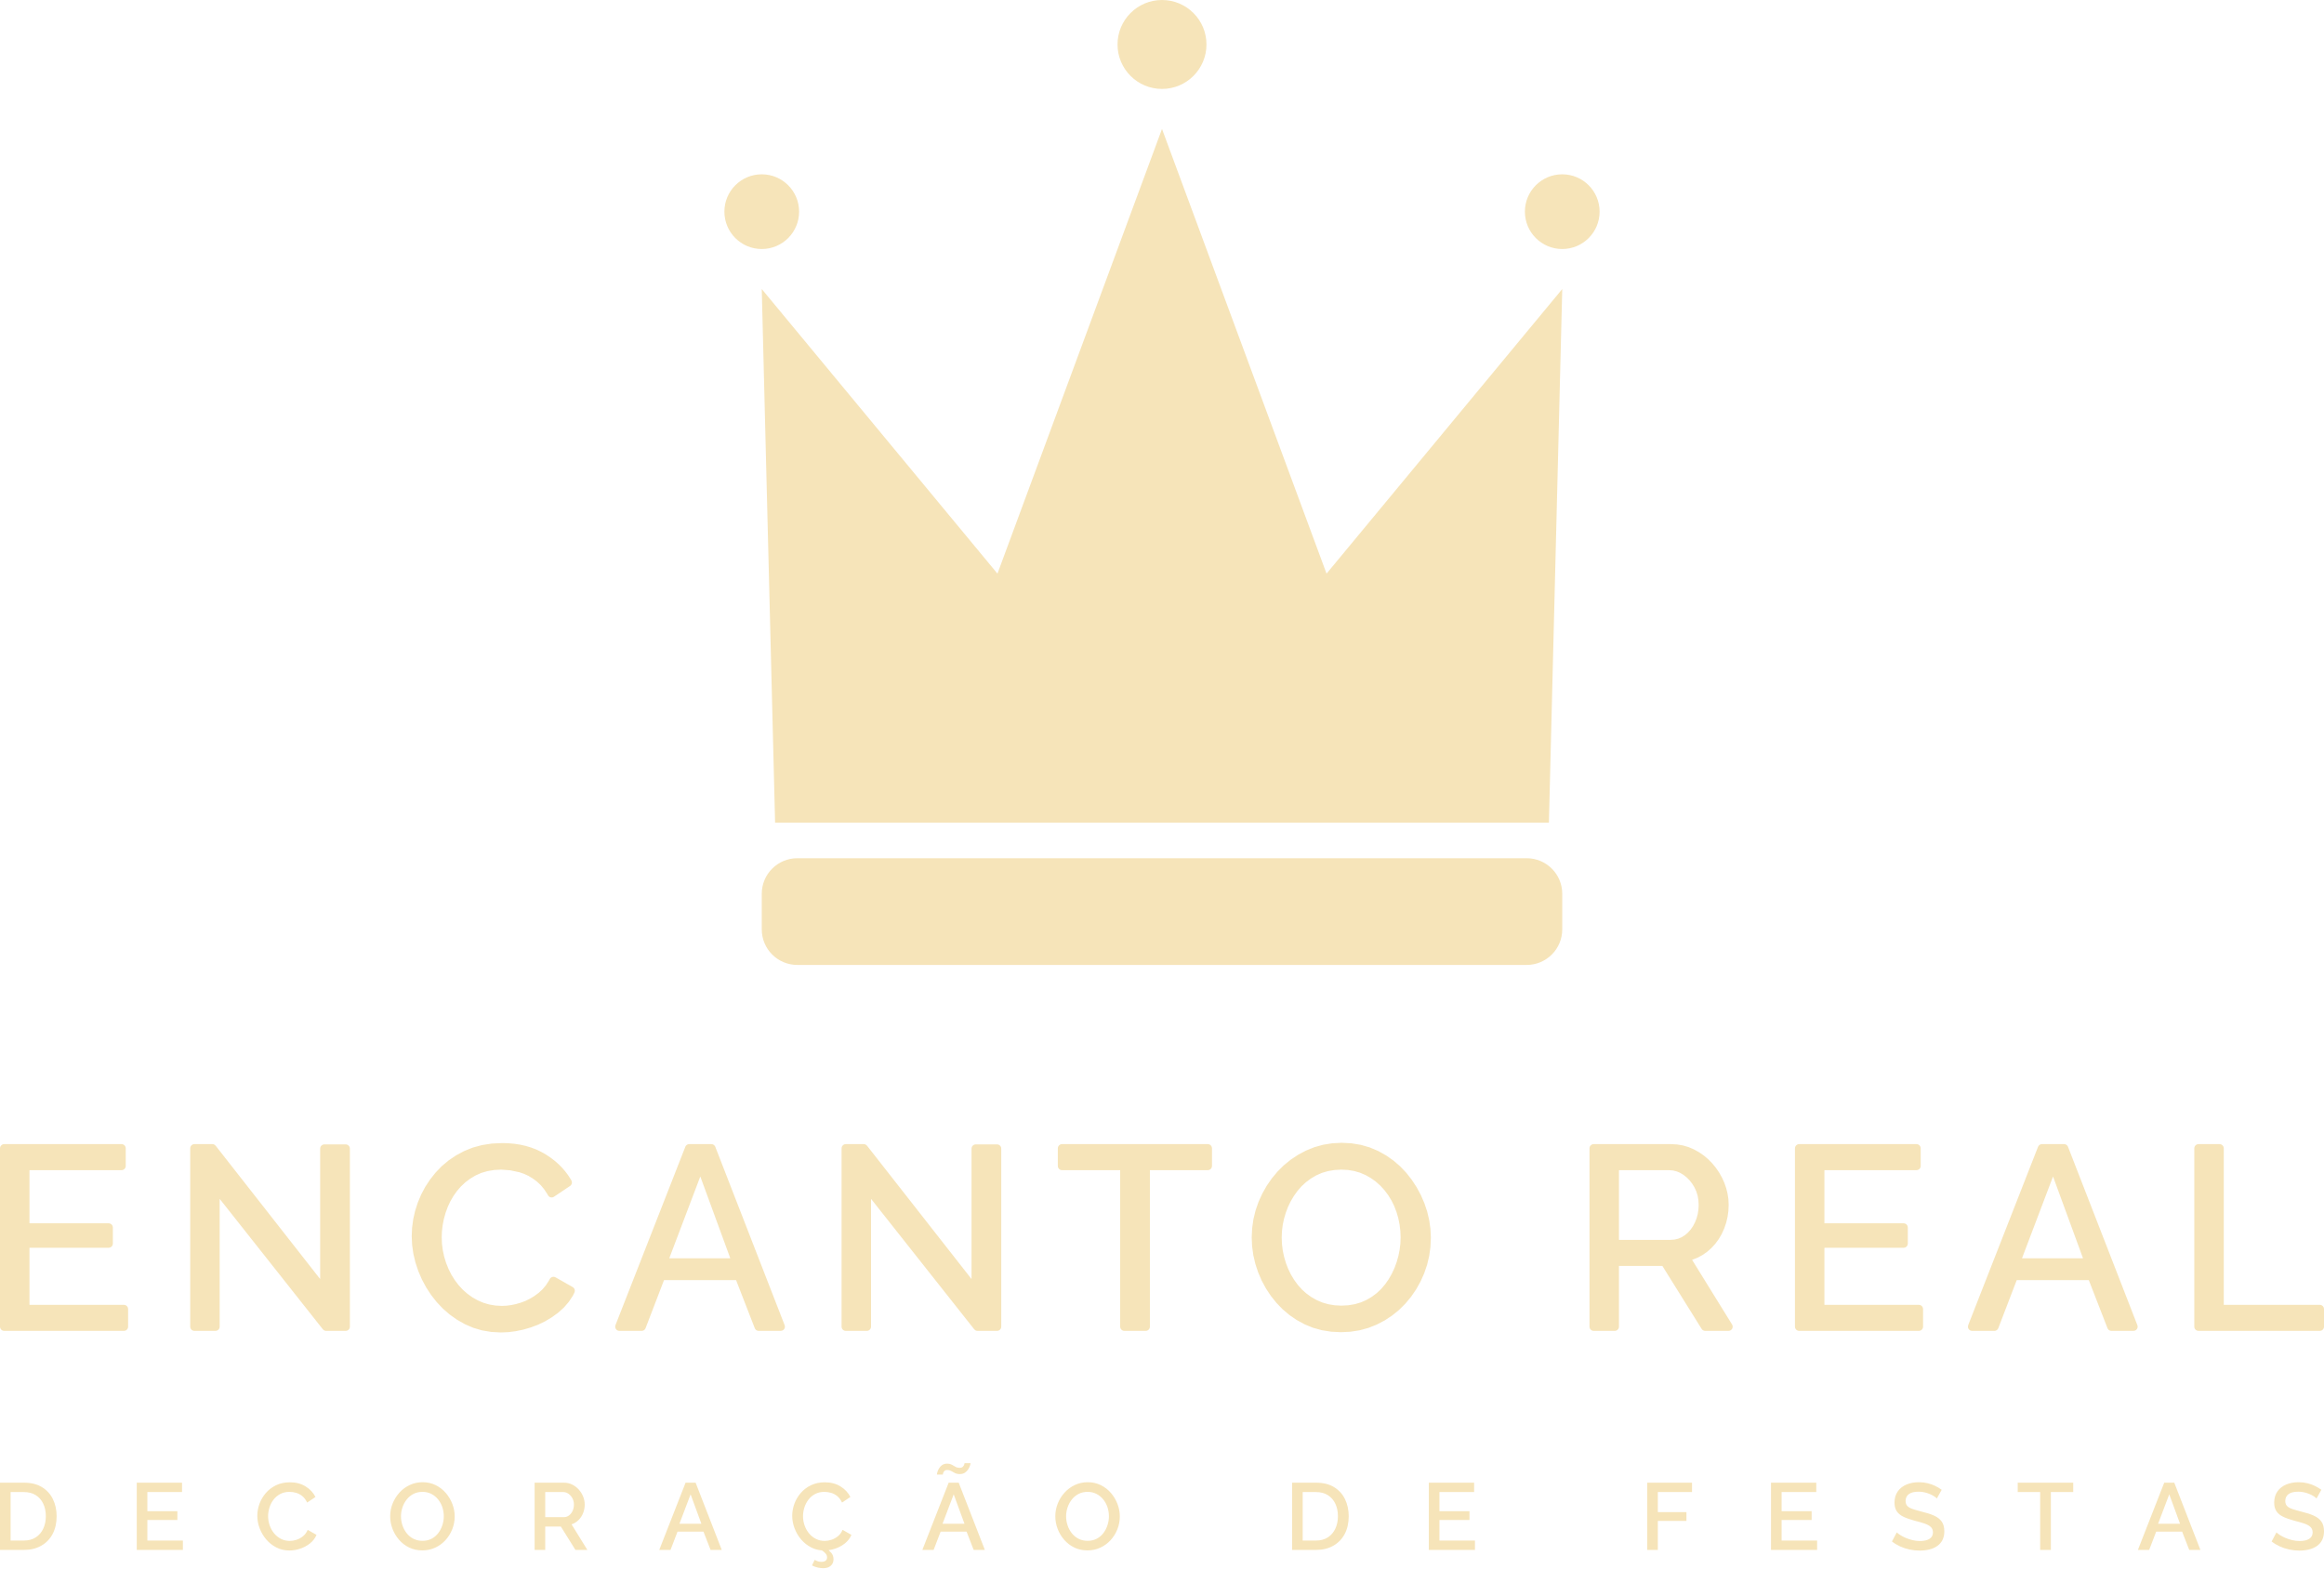
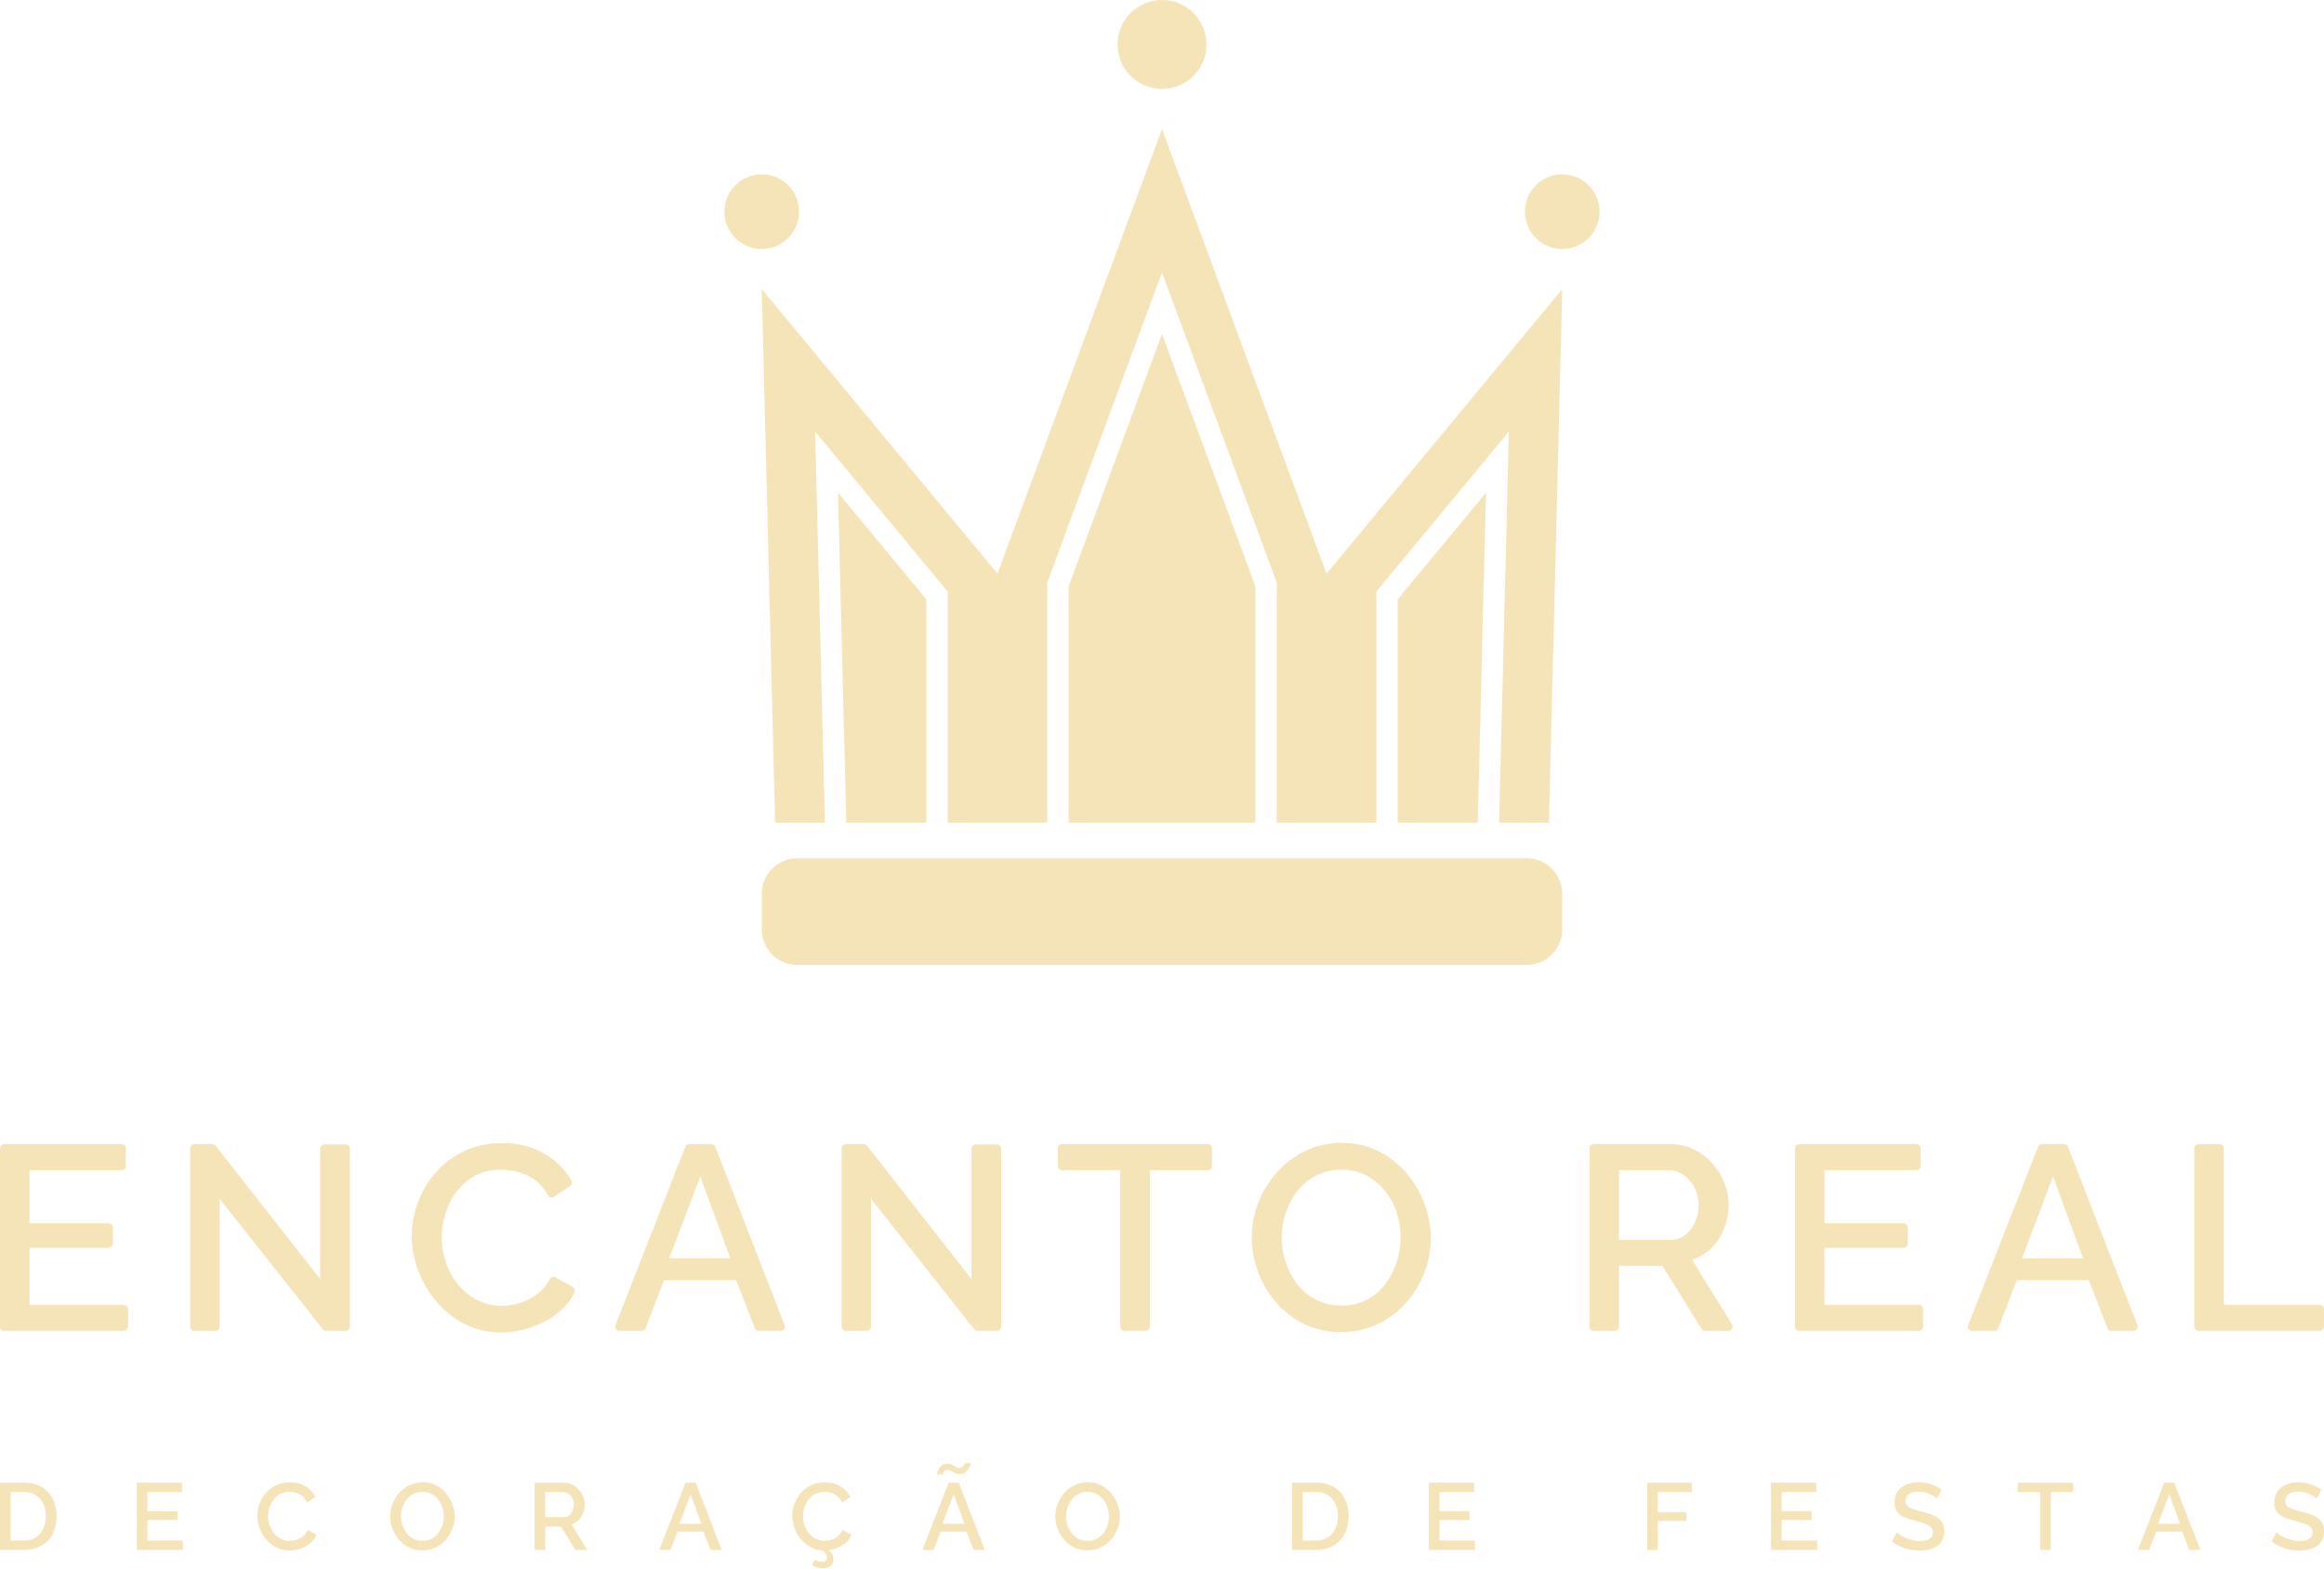
<svg xmlns="http://www.w3.org/2000/svg" viewBox="-130.644 -8.5 261.288 176.331" width="1045.152" height="705.324">
-   <path d="M-45,24l26.5,32l18.5,-50l18.5,50l26.5,-32l-1.5,60l-87,0z" fill="#F6E4B9" />
+   <path d="M-45,24l26.5,32l18.5,-50l18.5,50l26.5,-32l-1.5,60l-5.601,0l1.099,-43.972l-14.898,17.99l0,25.982l-11.2,0v-26.998l-12.9,-34.864l-12.9,34.864l0,26.998h-11.2v-25.982l-14.898,-17.99l1.099,43.972l-5.601,0zM-26.5,58.884l0,25.116l-8.997,0l-0.928,-37.101zM10.5,57.433l0,26.567h-21v-26.567l10.5,-28.379zM26.5,58.884l9.925,-11.985l-0.928,37.101h-8.997z" fill="#F6E4B9" />
  <path d="M-41,100c-2.209,0 -4,-1.791 -4,-4v-4c0,-2.209 1.791,-4 4,-4h82c2.209,0 4,1.791 4,4v4c0,2.209 -1.791,4 -4,4z" fill="#F6E4B9" />
  <path d="M-5,-3.5c0,-2.761 2.239,-5 5,-5c2.761,0 5,2.239 5,5c0,2.761 -2.239,5 -5,5c-2.761,0 -5,-2.239 -5,-5z" fill="#F6E4B9" />
  <path d="M-49.2,15.3c0,-2.32 1.88,-4.2 4.2,-4.2c2.32,0 4.2,1.88 4.2,4.2c0,2.32 -1.88,4.2 -4.2,4.2c-2.32,0 -4.2,-1.88 -4.2,-4.2z" fill="#F6E4B9" />
  <path d="M40.8,15.3c0,-2.32 1.88,-4.2 4.2,-4.2c2.32,0 4.2,1.88 4.2,4.2c0,2.32 -1.88,4.2 -4.2,4.2c-2.32,0 -4.2,-1.88 -4.2,-4.2z" fill="#F6E4B9" />
  <path d="M-75.853,123.184l-0.695,0.206l-0.004,0.002l-0.637,0.286l-0.02,0.011l-0.574,0.346l-0.016,0.01l-0.532,0.402l-0.017,0.015l-0.477,0.449l-0.026,0.027l-0.432,0.503l-0.385,0.549l-0.019,0.031l-0.328,0.569l-0.015,0.029l-0.277,0.599l-0.011,0.027l-0.236,0.651l-0.188,0.68l-0.003,0.014l-0.128,0.654l-0.006,0.036l-0.075,0.641l-0.003,0.036l-0.026,0.66l0.03,0.735l0.002,0.017l0.091,0.71l0.004,0.025l0.152,0.701l0.004,0.017l0.216,0.696l0.004,0.013l0.274,0.677l0.002,0.005l0.318,0.627l0.008,0.015l0.374,0.596l0.003,0.004l0.418,0.55l0.008,0.01l0.467,0.506l0.011,0.01l0.507,0.447l0.002,0.002l0.54,0.385l0.027,0.018l0.58,0.327l0.022,0.011l0.614,0.263l0.02,0.007l0.631,0.184l0.043,0.01l0.673,0.112l0.006,0.001l0.722,0.039l0.499,-0.022l0.025,-0.002l0.487,-0.063l0.036,-0.006l0.5,-0.105l0.021,-0.005l0.527,-0.151l0.009,-0.002l0.533,-0.201l0.002,-0.001l0.505,-0.247l0.021,-0.012l0.485,-0.295l0.002,-0.002l0.471,-0.348l0.008,-0.007l0.424,-0.391l0.029,-0.031l0.357,-0.429l0.031,-0.041l0.323,-0.502l0.017,-0.03l0.057,-0.116l0.068,-0.102l0.092,-0.082l0.11,-0.054l0.12,-0.025l0.123,0.007l0.145,0.054l1.927,1.097l0.098,0.074l0.076,0.097l0.048,0.113l0.017,0.121l-0.014,0.122l-0.034,0.093l-0.163,0.331l-0.031,0.053l-0.425,0.641l-0.037,0.048l-0.512,0.59l-0.041,0.042l-0.601,0.54l-0.038,0.031l-0.674,0.489l-0.035,0.023l-0.715,0.428l-0.038,0.02l-0.741,0.357l-0.038,0.017l-0.796,0.301l-0.035,0.012l-0.828,0.24l-0.036,0.008l-0.794,0.165l-0.036,0.006l-0.791,0.101l-0.04,0.004l-0.793,0.033h-0.045l-1.038,-0.056l-0.054,-0.006l-0.985,-0.166l-0.055,-0.013l-0.935,-0.275l-0.054,-0.02l-0.89,-0.385l-0.046,-0.023l-0.842,-0.48l-0.04,-0.025l-0.782,-0.554l-0.036,-0.029l-0.722,-0.627l-0.034,-0.032l-0.667,-0.706l-0.028,-0.032l-0.607,-0.772l-0.024,-0.034l-0.529,-0.81l-0.021,-0.035l-0.462,-0.861l-0.018,-0.037l-0.393,-0.913l-0.014,-0.038l-0.306,-0.921l-0.012,-0.04l-0.223,-0.943l-0.008,-0.043l-0.133,-0.939l-0.004,-0.044l-0.044,-0.944v-0.043l0.041,-0.916l0.004,-0.042l0.122,-0.907l0.007,-0.042l0.201,-0.886l0.011,-0.039l0.289,-0.903l0.015,-0.039l0.359,-0.854l0.018,-0.039l0.441,-0.832l0.022,-0.038l0.514,-0.783l0.025,-0.034l0.597,-0.754l0.03,-0.034l0.656,-0.683l0.036,-0.034l0.73,-0.615l0.04,-0.03l0.798,-0.539l0.041,-0.025l0.866,-0.466l0.047,-0.022l0.927,-0.375l0.054,-0.018l0.986,-0.266l0.051,-0.011l1.054,-0.162l0.049,-0.005l1.129,-0.054h0.036l0.667,0.019l0.029,0.002l0.626,0.056l0.031,0.003l0.632,0.098l0.031,0.006l0.601,0.135l0.032,0.009l0.557,0.167l0.033,0.011l0.542,0.207l0.034,0.014l0.525,0.249l0.03,0.016l0.51,0.289l0.029,0.018l0.458,0.305l0.025,0.017l0.456,0.347l0.024,0.02l0.407,0.354l0.023,0.022l0.373,0.372l0.024,0.025l0.36,0.416l0.02,0.026l0.301,0.401l0.02,0.029l0.287,0.448l0.016,0.026l0.052,0.094l0.045,0.114l0.014,0.122l-0.018,0.122l-0.048,0.113l-0.076,0.096l-0.067,0.055l-1.806,1.211l-0.11,0.055l-0.121,0.024l-0.122,-0.007l-0.117,-0.039l-0.103,-0.067l-0.111,-0.141l-0.061,-0.118l-0.021,-0.036l-0.337,-0.508l-0.018,-0.024l-0.373,-0.446l-0.011,-0.012l-0.424,-0.395l-0.01,-0.008l-0.434,-0.323l-0.039,-0.026l-0.453,-0.27l-0.014,-0.008l-0.478,-0.222l-0.019,-0.008l-0.496,-0.169l-0.024,-0.007l-1.01,-0.215l-0.037,-0.005l-0.987,-0.072l-0.018,-0.001l-0.791,0.042l-0.75,0.125zM21.277,120.055l0.051,0.006l0.992,0.162l0.055,0.012l0.949,0.273l0.053,0.019l0.897,0.379l0.046,0.023l0.845,0.471l0.041,0.025l0.784,0.547l0.038,0.029l0.728,0.627l0.034,0.033l0.66,0.696l0.029,0.034l0.588,0.749l0.024,0.033l0.528,0.806l0.021,0.035l0.457,0.85l0.017,0.036l0.379,0.878l0.015,0.039l0.304,0.914l0.012,0.041l0.218,0.927l0.008,0.042l0.13,0.928l0.004,0.044l0.043,0.934v0.043l-0.045,1.002l-0.004,0.044l-0.136,0.976l-0.009,0.045l-0.223,0.935l-0.012,0.043l-0.318,0.931l-0.016,0.04l-0.396,0.886l-0.019,0.038l-0.468,0.836l-0.023,0.037l-0.541,0.789l-0.026,0.035l-0.617,0.741l-0.03,0.033l-0.686,0.682l-0.036,0.031l-0.727,0.59l-0.038,0.028l-0.791,0.521l-0.04,0.024l-0.851,0.447l-0.045,0.021l-0.905,0.36l-0.05,0.016l-0.918,0.251l-0.052,0.012l-0.979,0.153l-0.049,0.005l-1.012,0.052h-0.047l-1.068,-0.053l-0.051,-0.006l-0.994,-0.157l-0.052,-0.011l-0.946,-0.262l-0.054,-0.018l-0.902,-0.371l-0.047,-0.023l-0.842,-0.46l-0.04,-0.024l-0.773,-0.529l-0.039,-0.03l-0.731,-0.618l-0.035,-0.032l-0.666,-0.69l-0.029,-0.034l-0.596,-0.747l-0.024,-0.034l-0.533,-0.804l-0.022,-0.036l-0.451,-0.835l-0.019,-0.038l-0.389,-0.905l-0.014,-0.038l-0.3,-0.907l-0.012,-0.042l-0.217,-0.935l-0.008,-0.043l-0.13,-0.945l-0.004,-0.043l-0.043,-0.956v-0.043l0.046,-0.991l0.004,-0.044l0.138,-0.975l0.009,-0.046l0.231,-0.947l0.013,-0.043l0.318,-0.915l0.016,-0.041l0.406,-0.895l0.019,-0.037l0.477,-0.841l0.022,-0.036l0.538,-0.78l0.026,-0.034l0.624,-0.75l0.03,-0.032l0.672,-0.669l0.035,-0.032l0.74,-0.604l0.037,-0.027l0.791,-0.525l0.04,-0.024l0.85,-0.452l0.044,-0.021l0.902,-0.365l0.051,-0.017l0.931,-0.259l0.053,-0.011l0.96,-0.153l0.049,-0.006l1.017,-0.053h0.05zM-116.857,120.163l0.113,0.046l0.098,0.075l0.075,0.097l0.048,0.113l0.017,0.126v1.982l-0.016,0.122l-0.046,0.113l-0.075,0.098l-0.097,0.075l-0.113,0.048l-0.126,0.017h-10.32l-0.028,0.004l-0.004,0.029v5.907l0.004,0.031l0.029,0.004h8.87l0.122,0.016l0.113,0.046l0.098,0.075l0.075,0.097l0.048,0.113l0.017,0.126v1.805l-0.016,0.122l-0.046,0.113l-0.075,0.098l-0.097,0.075l-0.113,0.048l-0.126,0.017h-8.871l-0.028,0.004l-0.004,0.029v6.353l0.004,0.028l0.029,0.004h10.585l0.122,0.016l0.113,0.046l0.098,0.075l0.075,0.097l0.048,0.113l0.017,0.126v1.982l-0.016,0.122l-0.046,0.113l-0.075,0.098l-0.097,0.075l-0.113,0.048l-0.126,0.017h-13.458l-0.122,-0.016l-0.113,-0.046l-0.098,-0.075l-0.075,-0.097l-0.048,-0.113l-0.017,-0.126v-20.054l0.016,-0.122l0.046,-0.113l0.075,-0.098l0.097,-0.075l0.113,-0.048l0.126,-0.017h13.192zM-94.632,120.528l0.046,-0.113l0.075,-0.098l0.097,-0.075l0.113,-0.048l0.126,-0.017h2.396l0.122,0.016l0.113,0.046l0.098,0.075l0.075,0.097l0.048,0.113l0.017,0.126v20.024l-0.016,0.122l-0.046,0.113l-0.075,0.098l-0.097,0.075l-0.113,0.048l-0.126,0.017h-2.196l-0.122,-0.016l-0.113,-0.046l-0.136,-0.117l-11.583,-14.646l-0.016,-0.015l-0.002,0.008v14.359l-0.016,0.122l-0.046,0.113l-0.075,0.098l-0.097,0.075l-0.113,0.048l-0.126,0.017h-2.366l-0.122,-0.016l-0.113,-0.046l-0.098,-0.075l-0.075,-0.097l-0.048,-0.113l-0.017,-0.126v-20.054l0.016,-0.122l0.046,-0.113l0.075,-0.098l0.097,-0.075l0.113,-0.048l0.126,-0.017h2.018l0.122,0.016l0.113,0.046l0.137,0.119l11.724,14.962l0.022,0.022l0.002,-0.008v-14.654zM-50.543,120.163l0.113,0.046l0.098,0.075l0.075,0.097l0.033,0.068l7.796,20.054l0.029,0.119l-0.002,0.123l-0.034,0.118l-0.063,0.105l-0.088,0.085l-0.107,0.06l-0.176,0.034h-2.475l-0.122,-0.016l-0.113,-0.046l-0.098,-0.075l-0.075,-0.097l-0.033,-0.068l-2.091,-5.379l-0.012,-0.023l-0.011,-0.003l-0.013,-0.001h-8.046l-0.03,0.004l-0.001,0.001l-0.002,0.003l-0.007,0.014l-2.064,5.382l-0.059,0.108l-0.084,0.09l-0.104,0.064l-0.118,0.036l-0.077,0.006h-2.501l-0.122,-0.016l-0.113,-0.046l-0.098,-0.075l-0.075,-0.097l-0.048,-0.113l-0.017,-0.122l0.032,-0.177l7.853,-20.054l0.06,-0.107l0.084,-0.089l0.105,-0.064l0.118,-0.034l0.074,-0.006h2.487zM-21.398,120.528l0.046,-0.113l0.075,-0.098l0.097,-0.075l0.113,-0.048l0.126,-0.017h2.396l0.122,0.016l0.113,0.046l0.098,0.075l0.075,0.097l0.048,0.113l0.017,0.126v20.024l-0.016,0.122l-0.046,0.113l-0.075,0.098l-0.097,0.075l-0.113,0.048l-0.126,0.017h-2.197l-0.122,-0.016l-0.113,-0.046l-0.136,-0.117l-11.582,-14.646l-0.016,-0.015l-0.002,0.008v14.359l-0.016,0.122l-0.046,0.113l-0.075,0.098l-0.097,0.075l-0.113,0.048l-0.126,0.017h-2.366l-0.122,-0.016l-0.113,-0.046l-0.098,-0.075l-0.075,-0.097l-0.048,-0.113l-0.017,-0.126v-20.054l0.016,-0.122l0.046,-0.113l0.075,-0.098l0.097,-0.075l0.113,-0.048l0.126,-0.017h2.018l0.122,0.016l0.113,0.046l0.137,0.119l11.724,14.962l0.022,0.022l0.002,-0.008v-14.654zM5.269,120.163l0.113,0.046l0.098,0.075l0.075,0.097l0.048,0.113l0.017,0.126v1.982l-0.016,0.122l-0.046,0.113l-0.075,0.098l-0.097,0.075l-0.113,0.048l-0.126,0.017h-6.476l-0.028,0.004l-0.004,0.029v17.566l-0.016,0.122l-0.046,0.113l-0.075,0.098l-0.097,0.075l-0.113,0.048l-0.126,0.017h-2.396l-0.122,-0.016l-0.113,-0.046l-0.098,-0.075l-0.075,-0.097l-0.048,-0.113l-0.017,-0.126v-17.571l-0.004,-0.024h0.002l-0.031,-0.004h-6.504l-0.122,-0.016l-0.113,-0.046l-0.098,-0.075l-0.075,-0.097l-0.048,-0.113l-0.017,-0.126v-1.982l0.016,-0.122l0.046,-0.113l0.075,-0.098l0.097,-0.075l0.113,-0.048l0.126,-0.017h16.387zM57.873,120.183l0.052,0.006l0.615,0.102l0.055,0.013l0.574,0.167l0.054,0.019l0.558,0.239l0.044,0.022l0.533,0.297l0.039,0.023l0.493,0.34l0.036,0.028l0.459,0.386l0.033,0.03l0.432,0.44l0.028,0.032l0.382,0.466l0.024,0.032l0.339,0.494l0.022,0.036l0.301,0.535l0.019,0.037l0.247,0.545l0.016,0.04l0.201,0.578l0.012,0.041l0.141,0.568l0.009,0.045l0.085,0.575l0.005,0.047l0.028,0.591v0.043l-0.029,0.643l-0.004,0.045l-0.09,0.637l-0.009,0.044l-0.144,0.603l-0.012,0.043l-0.208,0.608l-0.017,0.042l-0.256,0.566l-0.022,0.044l-0.31,0.531l-0.028,0.041l-0.35,0.476l-0.031,0.039l-0.411,0.451l-0.038,0.037l-0.442,0.388l-0.042,0.033l-0.482,0.335l-0.046,0.028l-0.515,0.277l-0.05,0.023l-0.547,0.216l-0.024,0.013l0.001,0.004l0.008,0.014l4.48,7.244l0.051,0.112l0.02,0.121l-0.012,0.122l-0.043,0.115l-0.071,0.101l-0.094,0.078l-0.112,0.052l-0.141,0.021h-2.615l-0.122,-0.016l-0.113,-0.046l-0.098,-0.075l-0.069,-0.086l-4.4,-7.057l-0.018,-0.022v-0.001l-0.029,-0.003h-4.817l-0.028,0.004l-0.004,0.029v6.8l-0.016,0.122l-0.046,0.113l-0.075,0.098l-0.097,0.075l-0.113,0.048l-0.126,0.017h-2.367l-0.122,-0.016l-0.113,-0.046l-0.098,-0.075l-0.075,-0.097l-0.048,-0.113l-0.017,-0.126v-20.054l0.016,-0.122l0.046,-0.113l0.075,-0.098l0.097,-0.075l0.113,-0.048l0.126,-0.017h8.667zM84.95,120.163l0.113,0.046l0.098,0.075l0.075,0.097l0.048,0.113l0.017,0.126v1.982l-0.016,0.122l-0.046,0.113l-0.075,0.098l-0.097,0.075l-0.113,0.048l-0.126,0.017h-10.32l-0.028,0.004l-0.004,0.029v5.907l0.004,0.031l0.029,0.004h8.87l0.122,0.016l0.113,0.046l0.098,0.075l0.075,0.097l0.048,0.113l0.017,0.126v1.805l-0.016,0.122l-0.046,0.113l-0.075,0.098l-0.097,0.075l-0.113,0.048l-0.126,0.017h-8.871l-0.028,0.004l-0.004,0.029v6.353l0.004,0.028l0.029,0.004h10.585l0.122,0.016l0.113,0.046l0.098,0.075l0.075,0.097l0.048,0.113l0.017,0.126v1.982l-0.016,0.122l-0.046,0.113l-0.075,0.098l-0.097,0.075l-0.113,0.048l-0.126,0.017h-13.458l-0.122,-0.016l-0.113,-0.046l-0.098,-0.075l-0.075,-0.097l-0.048,-0.113l-0.017,-0.126v-20.054l0.016,-0.122l0.046,-0.113l0.075,-0.098l0.097,-0.075l0.113,-0.048l0.126,-0.017h13.192zM101.544,120.163l0.113,0.046l0.098,0.075l0.075,0.097l0.033,0.068l7.797,20.054l0.029,0.119l-0.002,0.123l-0.034,0.118l-0.063,0.105l-0.088,0.085l-0.107,0.06l-0.176,0.034h-2.475l-0.122,-0.016l-0.113,-0.046l-0.098,-0.075l-0.075,-0.097l-0.033,-0.067l-2.092,-5.38l-0.012,-0.023l-0.011,-0.003l-0.013,-0.001h-8.046l-0.03,0.004l-0.001,0.001l-0.002,0.003l-0.007,0.014l-2.064,5.382l-0.059,0.108l-0.084,0.09l-0.104,0.064l-0.118,0.036l-0.077,0.006h-2.5l-0.122,-0.016l-0.113,-0.046l-0.098,-0.075l-0.075,-0.097l-0.048,-0.113l-0.017,-0.122l0.032,-0.177l7.852,-20.054l0.06,-0.107l0.084,-0.089l0.105,-0.064l0.118,-0.034l0.074,-0.006h2.487zM119.024,120.163l0.113,0.046l0.098,0.075l0.075,0.097l0.048,0.113l0.017,0.126v17.567l0.004,0.028l0.029,0.004h10.763l0.122,0.016l0.113,0.046l0.098,0.075l0.075,0.097l0.048,0.113l0.017,0.126v1.982l-0.016,0.122l-0.046,0.113l-0.075,0.098l-0.097,0.075l-0.113,0.048l-0.126,0.017h-13.636l-0.122,-0.016l-0.113,-0.046l-0.098,-0.075l-0.075,-0.097l-0.048,-0.113l-0.017,-0.126v-20.054l0.016,-0.122l0.046,-0.113l0.075,-0.098l0.097,-0.075l0.113,-0.048l0.126,-0.017h2.367zM14.464,126.593l-0.294,0.61l-0.247,0.645l-0.012,0.036l-0.19,0.649l-0.009,0.036l-0.14,0.673l-0.083,0.679l-0.001,0.016l-0.001,0.004l-0.001,0.018l-0.028,0.688l0.03,0.723l0.001,0.016l0.085,0.703l0.005,0.027l0.142,0.686l0.003,0.013l0.207,0.7v0.001l0.255,0.659l0.007,0.017l0.309,0.633l0.002,0.004l0.356,0.588l0.012,0.018l0.393,0.534l0.028,0.035l0.426,0.474l0.036,0.036l0.467,0.419l0.04,0.032l0.513,0.369l0.033,0.022l0.574,0.325l0.016,0.008l0.631,0.268l0.002,0.001l0.67,0.193l0.015,0.003l0.693,0.113l0.02,0.002l0.743,0.039l0.773,-0.041l0.006,-0.001l0.718,-0.119l0.023,-0.005l0.664,-0.197l0.022,-0.007l0.626,-0.278l0.014,-0.007l0.583,-0.346l0.013,-0.009l0.53,-0.399l0.021,-0.018l0.476,-0.449l0.018,-0.019l0.424,-0.501l0.028,-0.036l0.378,-0.544l0.014,-0.023l0.336,-0.588l0.007,-0.015l0.282,-0.605l0.013,-0.033l0.242,-0.656l0.004,-0.014l0.19,-0.674l0.002,-0.008l0.137,-0.683l0.001,-0.006l0.081,-0.675l0.002,-0.03l0.027,-0.675l-0.028,-0.714l-0.003,-0.037l-0.084,-0.702l-0.143,-0.707l-0.201,-0.694l-0.248,-0.649l-0.017,-0.039l-0.292,-0.598l-0.013,-0.024l-0.357,-0.583l-0.012,-0.017l-0.397,-0.531l-0.021,-0.026l-0.439,-0.483l-0.025,-0.025l-0.497,-0.445l-0.544,-0.392l-0.013,-0.009l-0.58,-0.332l-0.012,-0.006l-0.615,-0.265l-0.026,-0.009l-0.627,-0.182l-0.045,-0.011l-0.672,-0.111l-0.013,-0.001l-0.731,-0.039l-0.773,0.041l-0.006,0.001l-0.718,0.119l-0.023,0.005l-0.664,0.197l-0.022,0.007l-0.624,0.276l-0.029,0.016l-0.57,0.337l-0.014,0.009l-0.535,0.398l-0.015,0.012l-0.494,0.458l-0.44,0.505l-0.022,0.027l-0.388,0.542l-0.013,0.021l-0.339,0.571zM100.165,123.823l-3.464,9.13l-0.006,0.024l0.038,0.007h6.787l0.023,-0.003l-0.007,-0.037l-3.347,-9.132l-0.008,-0.016zM-51.923,123.823l-3.464,9.13l-0.006,0.024l0.038,0.007h6.787l0.023,-0.003l-0.007,-0.037l-3.347,-9.132l-0.008,-0.016zM51.38,123.079l-0.004,0.029v7.772l0.004,0.029l0.029,0.004h5.75l0.023,-0.001l0.421,-0.031l0.034,-0.005l0.381,-0.091l0.037,-0.012l0.354,-0.15l0.043,-0.022l0.33,-0.209l0.032,-0.023l0.309,-0.266l0.032,-0.032l0.267,-0.299l0.026,-0.033l0.242,-0.352l0.016,-0.027l0.208,-0.395l0.016,-0.034l0.174,-0.444l0.007,-0.023l0.119,-0.442l0.008,-0.036l0.072,-0.473l0.003,-0.023l0.025,-0.502l-0.001,-0.027l-0.028,-0.501l-0.003,-0.026l-0.084,-0.484l-0.005,-0.019l-0.142,-0.46l-0.007,-0.017l-0.2,-0.435l-0.009,-0.016l-0.239,-0.392l-0.023,-0.032l-0.269,-0.345l-0.012,-0.014l-0.312,-0.318l-0.017,-0.015l-0.339,-0.27l-0.026,-0.018l-0.357,-0.216l-0.027,-0.014l-0.369,-0.153l-0.044,-0.014l-0.375,-0.089l-0.036,-0.006l-0.41,-0.031l-0.021,-0.001h-5.575z" fill="#F6E4B9" />
  <path d="M-130.644,165.776v-7.56h2.683c0.817,0 1.498,0.169 2.044,0.506c0.547,0.337 0.957,0.792 1.23,1.363c0.273,0.571 0.41,1.205 0.41,1.9c0,0.767 -0.151,1.434 -0.452,2.002c-0.302,0.568 -0.73,1.008 -1.283,1.32c-0.554,0.313 -1.204,0.469 -1.949,0.469zM-125.491,161.985c0,-0.532 -0.097,-1.002 -0.292,-1.41c-0.195,-0.409 -0.476,-0.728 -0.842,-0.959c-0.365,-0.231 -0.811,-0.346 -1.336,-0.346h-1.491v5.452h1.491c0.533,0 0.982,-0.121 1.347,-0.362c0.365,-0.241 0.644,-0.568 0.836,-0.98c0.191,-0.411 0.287,-0.876 0.287,-1.395zM-114.076,164.722h3.993v1.054h-5.186v-7.56h5.09v1.054h-3.897v2.151h3.375v0.99h-3.375zM-101.714,161.943c0,-0.461 0.082,-0.914 0.245,-1.358c0.163,-0.443 0.403,-0.848 0.719,-1.214c0.316,-0.365 0.701,-0.656 1.155,-0.873c0.455,-0.217 0.969,-0.325 1.544,-0.325c0.681,0 1.271,0.155 1.768,0.464c0.497,0.309 0.866,0.704 1.107,1.187l-0.937,0.628c-0.142,-0.305 -0.321,-0.547 -0.538,-0.724c-0.217,-0.177 -0.451,-0.302 -0.703,-0.373c-0.252,-0.071 -0.499,-0.106 -0.74,-0.106c-0.397,0 -0.745,0.08 -1.043,0.239c-0.298,0.16 -0.548,0.371 -0.751,0.634c-0.202,0.263 -0.355,0.557 -0.458,0.884c-0.103,0.327 -0.154,0.653 -0.154,0.979c0,0.362 0.06,0.712 0.181,1.049c0.121,0.337 0.289,0.636 0.506,0.895c0.217,0.259 0.474,0.463 0.772,0.612c0.298,0.149 0.624,0.223 0.979,0.223c0.241,0 0.493,-0.042 0.756,-0.127c0.263,-0.085 0.506,-0.219 0.73,-0.4c0.223,-0.181 0.399,-0.42 0.527,-0.718l0.99,0.564c-0.156,0.376 -0.399,0.695 -0.729,0.958c-0.33,0.263 -0.699,0.462 -1.108,0.597c-0.408,0.135 -0.811,0.202 -1.208,0.202c-0.533,0 -1.019,-0.112 -1.459,-0.336c-0.44,-0.223 -0.82,-0.521 -1.139,-0.894c-0.319,-0.373 -0.568,-0.791 -0.746,-1.256c-0.177,-0.465 -0.266,-0.936 -0.266,-1.411zM-83.155,165.829c-0.546,0 -1.039,-0.106 -1.48,-0.319c-0.44,-0.213 -0.82,-0.503 -1.139,-0.868c-0.319,-0.365 -0.566,-0.777 -0.74,-1.235c-0.174,-0.458 -0.261,-0.928 -0.261,-1.411c0,-0.504 0.092,-0.985 0.277,-1.443c0.185,-0.458 0.44,-0.866 0.767,-1.224c0.326,-0.359 0.711,-0.643 1.155,-0.852c0.443,-0.209 0.924,-0.314 1.443,-0.314c0.539,0 1.031,0.11 1.474,0.33c0.444,0.22 0.824,0.515 1.14,0.884c0.316,0.369 0.561,0.78 0.734,1.235c0.174,0.454 0.261,0.919 0.261,1.395c0,0.504 -0.09,0.985 -0.271,1.442c-0.181,0.458 -0.435,0.866 -0.761,1.225c-0.327,0.359 -0.712,0.641 -1.156,0.846c-0.443,0.206 -0.924,0.309 -1.443,0.309zM-85.561,161.996c0,0.355 0.057,0.699 0.17,1.033c0.114,0.333 0.276,0.63 0.485,0.889c0.209,0.259 0.463,0.463 0.761,0.612c0.298,0.149 0.632,0.224 1.001,0.224c0.383,0 0.724,-0.078 1.022,-0.234c0.298,-0.157 0.548,-0.368 0.751,-0.634c0.202,-0.266 0.356,-0.564 0.463,-0.894c0.107,-0.331 0.16,-0.663 0.16,-0.996c0,-0.355 -0.055,-0.697 -0.165,-1.028c-0.11,-0.33 -0.272,-0.624 -0.485,-0.883c-0.213,-0.259 -0.466,-0.464 -0.761,-0.613c-0.295,-0.149 -0.623,-0.223 -0.985,-0.223c-0.383,0 -0.724,0.078 -1.022,0.234c-0.298,0.156 -0.55,0.365 -0.756,0.628c-0.206,0.263 -0.364,0.557 -0.474,0.884c-0.11,0.327 -0.165,0.66 -0.165,1.001zM-69.344,165.776h-1.193v-7.56h3.29c0.341,0 0.653,0.071 0.937,0.213c0.284,0.142 0.531,0.33 0.74,0.564c0.21,0.235 0.373,0.497 0.49,0.788c0.117,0.291 0.176,0.59 0.176,0.895c0,0.333 -0.06,0.653 -0.181,0.958c-0.121,0.305 -0.293,0.568 -0.517,0.788c-0.223,0.22 -0.484,0.38 -0.782,0.479l1.778,2.875h-1.342l-1.639,-2.63h-1.757zM-69.344,159.27v2.822h2.087c0.22,0 0.415,-0.064 0.585,-0.192c0.171,-0.127 0.306,-0.299 0.405,-0.516c0.099,-0.217 0.149,-0.453 0.149,-0.708c0,-0.263 -0.057,-0.499 -0.17,-0.708c-0.114,-0.21 -0.261,-0.379 -0.442,-0.506c-0.181,-0.128 -0.378,-0.192 -0.591,-0.192zM-56.524,165.776l2.96,-7.56h1.129l2.938,7.56h-1.256l-0.799,-2.055h-2.917l-0.788,2.055zM-54.256,162.837h2.47l-1.214,-3.311zM-41.575,161.943c0,-0.461 0.082,-0.914 0.245,-1.358c0.163,-0.443 0.403,-0.848 0.719,-1.214c0.316,-0.365 0.701,-0.656 1.155,-0.873c0.455,-0.217 0.969,-0.325 1.544,-0.325c0.682,0 1.271,0.155 1.768,0.464c0.497,0.309 0.866,0.704 1.107,1.187l-0.937,0.628c-0.142,-0.305 -0.321,-0.547 -0.537,-0.724c-0.217,-0.177 -0.451,-0.302 -0.703,-0.373c-0.252,-0.071 -0.499,-0.106 -0.74,-0.106c-0.398,0 -0.746,0.08 -1.044,0.239c-0.298,0.16 -0.548,0.371 -0.75,0.634c-0.203,0.263 -0.355,0.557 -0.458,0.884c-0.103,0.327 -0.155,0.653 -0.155,0.979c0,0.362 0.06,0.712 0.181,1.049c0.121,0.337 0.289,0.636 0.506,0.895c0.217,0.259 0.474,0.463 0.772,0.612c0.298,0.149 0.625,0.223 0.98,0.223c0.241,0 0.493,-0.042 0.756,-0.127c0.263,-0.085 0.506,-0.219 0.729,-0.4c0.223,-0.181 0.399,-0.42 0.527,-0.718l0.99,0.564c-0.156,0.376 -0.399,0.695 -0.729,0.958c-0.33,0.263 -0.699,0.462 -1.107,0.597c-0.245,0.081 -0.489,0.137 -0.73,0.17c0.106,0.089 0.2,0.179 0.282,0.271c0.181,0.203 0.272,0.453 0.272,0.751c0,0.298 -0.101,0.539 -0.304,0.724c-0.202,0.185 -0.488,0.277 -0.857,0.277c-0.191,0 -0.397,-0.025 -0.617,-0.074c-0.22,-0.05 -0.433,-0.128 -0.639,-0.235l0.298,-0.628c0.128,0.071 0.25,0.126 0.367,0.165c0.117,0.039 0.247,0.059 0.389,0.059c0.199,0 0.355,-0.043 0.469,-0.128c0.113,-0.085 0.17,-0.21 0.17,-0.373c0,-0.163 -0.057,-0.311 -0.17,-0.442c-0.099,-0.114 -0.234,-0.229 -0.407,-0.345c-0.428,-0.032 -0.826,-0.14 -1.191,-0.326c-0.44,-0.223 -0.82,-0.521 -1.139,-0.894c-0.319,-0.373 -0.568,-0.791 -0.745,-1.256c-0.178,-0.465 -0.267,-0.936 -0.267,-1.411zM-26.944,165.776l2.96,-7.56h1.128l2.939,7.56h-1.256l-0.799,-2.055h-2.917l-0.788,2.055zM-24.676,162.837h2.47l-1.214,-3.311zM-22.738,157.247c-0.213,0 -0.396,-0.039 -0.549,-0.117c-0.153,-0.078 -0.291,-0.154 -0.415,-0.229c-0.124,-0.075 -0.264,-0.112 -0.421,-0.112c-0.156,0 -0.271,0.039 -0.346,0.117c-0.075,0.078 -0.122,0.16 -0.143,0.245c-0.021,0.085 -0.032,0.135 -0.032,0.149h-0.661c0,-0.057 0.018,-0.151 0.054,-0.282c0.035,-0.131 0.097,-0.27 0.186,-0.415c0.089,-0.145 0.206,-0.27 0.351,-0.373c0.146,-0.103 0.329,-0.154 0.549,-0.154c0.213,0 0.39,0.039 0.532,0.117c0.142,0.078 0.279,0.156 0.41,0.234c0.131,0.078 0.282,0.117 0.453,0.117c0.177,0 0.305,-0.041 0.383,-0.122c0.078,-0.082 0.129,-0.165 0.154,-0.25c0.025,-0.085 0.038,-0.135 0.038,-0.149h0.67c0,0.049 -0.019,0.138 -0.058,0.266c-0.039,0.127 -0.105,0.266 -0.197,0.415c-0.093,0.149 -0.217,0.277 -0.373,0.383c-0.156,0.107 -0.351,0.16 -0.585,0.16zM-8.374,165.829c-0.547,0 -1.04,-0.106 -1.48,-0.319c-0.441,-0.213 -0.821,-0.503 -1.14,-0.868c-0.319,-0.365 -0.566,-0.777 -0.74,-1.235c-0.174,-0.458 -0.261,-0.928 -0.261,-1.411c0,-0.504 0.092,-0.985 0.277,-1.443c0.185,-0.458 0.44,-0.866 0.767,-1.224c0.327,-0.359 0.712,-0.643 1.155,-0.852c0.444,-0.209 0.925,-0.314 1.443,-0.314c0.539,0 1.031,0.11 1.475,0.33c0.443,0.22 0.823,0.515 1.139,0.884c0.316,0.369 0.561,0.78 0.735,1.235c0.174,0.454 0.261,0.919 0.261,1.395c0,0.504 -0.091,0.985 -0.272,1.442c-0.181,0.458 -0.435,0.866 -0.761,1.225c-0.327,0.359 -0.712,0.641 -1.156,0.846c-0.443,0.206 -0.924,0.309 -1.442,0.309zM-10.781,161.996c0,0.355 0.057,0.699 0.171,1.033c0.113,0.333 0.275,0.63 0.484,0.889c0.209,0.259 0.463,0.463 0.761,0.612c0.299,0.149 0.632,0.224 1.001,0.224c0.383,0 0.724,-0.078 1.022,-0.234c0.299,-0.157 0.549,-0.368 0.751,-0.634c0.203,-0.266 0.357,-0.564 0.463,-0.894c0.107,-0.331 0.16,-0.663 0.16,-0.996c0,-0.355 -0.055,-0.697 -0.165,-1.028c-0.11,-0.33 -0.272,-0.624 -0.485,-0.883c-0.213,-0.259 -0.466,-0.464 -0.761,-0.613c-0.295,-0.149 -0.623,-0.223 -0.985,-0.223c-0.383,0 -0.724,0.078 -1.022,0.234c-0.298,0.156 -0.55,0.365 -0.756,0.628c-0.206,0.263 -0.364,0.557 -0.474,0.884c-0.11,0.327 -0.165,0.66 -0.165,1.001zM14.625,165.776v-7.56h2.683c0.817,0 1.498,0.169 2.045,0.506c0.547,0.337 0.957,0.792 1.23,1.363c0.273,0.571 0.409,1.205 0.409,1.9c0,0.767 -0.151,1.434 -0.452,2.002c-0.302,0.568 -0.73,1.008 -1.283,1.32c-0.554,0.313 -1.204,0.469 -1.949,0.469zM19.779,161.985c0,-0.532 -0.098,-1.002 -0.293,-1.41c-0.195,-0.409 -0.476,-0.728 -0.841,-0.959c-0.366,-0.231 -0.812,-0.346 -1.337,-0.346h-1.49v5.452h1.49c0.533,0 0.982,-0.121 1.347,-0.362c0.366,-0.241 0.645,-0.568 0.836,-0.98c0.192,-0.411 0.288,-0.876 0.288,-1.395zM31.193,164.722h3.993v1.054h-5.185v-7.56h5.089v1.054h-3.897v2.151h3.376v0.99h-3.376zM55.747,165.776h-1.192v-7.56h5.036v1.054h-3.844v2.257h3.216v0.991h-3.216zM69.664,164.722h3.993v1.054h-5.186v-7.56h5.09v1.054h-3.897v2.151h3.375v0.99h-3.375zM87.116,159.994c-0.071,-0.078 -0.174,-0.161 -0.309,-0.25c-0.135,-0.089 -0.294,-0.172 -0.479,-0.25c-0.185,-0.078 -0.383,-0.142 -0.596,-0.192c-0.213,-0.049 -0.433,-0.074 -0.66,-0.074c-0.497,0 -0.867,0.092 -1.108,0.276c-0.241,0.185 -0.362,0.44 -0.362,0.767c0,0.241 0.067,0.431 0.202,0.57c0.135,0.138 0.341,0.253 0.618,0.346c0.277,0.092 0.624,0.191 1.043,0.298c0.511,0.121 0.955,0.264 1.331,0.431c0.377,0.167 0.664,0.389 0.863,0.666c0.199,0.277 0.298,0.642 0.298,1.096c0,0.383 -0.071,0.714 -0.213,0.991c-0.142,0.277 -0.341,0.502 -0.596,0.676c-0.255,0.174 -0.55,0.302 -0.884,0.383c-0.333,0.082 -0.692,0.123 -1.075,0.123c-0.377,0 -0.751,-0.039 -1.124,-0.118c-0.373,-0.078 -0.728,-0.193 -1.065,-0.346c-0.337,-0.153 -0.647,-0.339 -0.931,-0.559l0.543,-1.022c0.092,0.093 0.225,0.194 0.399,0.304c0.174,0.11 0.376,0.215 0.607,0.314c0.231,0.099 0.483,0.183 0.756,0.25c0.273,0.067 0.552,0.101 0.836,0.101c0.475,0 0.839,-0.083 1.091,-0.25c0.252,-0.167 0.378,-0.406 0.378,-0.719c0,-0.255 -0.082,-0.459 -0.245,-0.612c-0.163,-0.153 -0.4,-0.282 -0.713,-0.389c-0.312,-0.106 -0.685,-0.212 -1.118,-0.319c-0.497,-0.135 -0.912,-0.283 -1.246,-0.442c-0.333,-0.16 -0.583,-0.366 -0.75,-0.618c-0.167,-0.252 -0.251,-0.573 -0.251,-0.963c0,-0.497 0.121,-0.918 0.362,-1.262c0.241,-0.344 0.57,-0.603 0.985,-0.777c0.415,-0.174 0.882,-0.261 1.4,-0.261c0.341,0 0.664,0.037 0.969,0.112c0.305,0.074 0.591,0.175 0.858,0.303c0.266,0.128 0.509,0.274 0.729,0.437zM102.449,158.216v1.054h-2.513v6.506h-1.203v-6.506h-2.524v-1.054zM109.721,165.776l2.96,-7.56h1.129l2.939,7.56h-1.256l-0.799,-2.055h-2.918l-0.788,2.055zM111.989,162.837h2.471l-1.214,-3.311zM129.803,159.994c-0.071,-0.078 -0.173,-0.161 -0.308,-0.25c-0.135,-0.089 -0.295,-0.172 -0.48,-0.25c-0.184,-0.078 -0.383,-0.142 -0.596,-0.192c-0.213,-0.049 -0.433,-0.074 -0.66,-0.074c-0.497,0 -0.866,0.092 -1.107,0.276c-0.241,0.185 -0.362,0.44 -0.362,0.767c0,0.241 0.067,0.431 0.202,0.57c0.135,0.138 0.34,0.253 0.617,0.346c0.277,0.092 0.625,0.191 1.044,0.298c0.511,0.121 0.955,0.264 1.331,0.431c0.376,0.167 0.663,0.389 0.862,0.666c0.199,0.277 0.298,0.642 0.298,1.096c0,0.383 -0.071,0.714 -0.212,0.991c-0.142,0.277 -0.341,0.502 -0.597,0.676c-0.255,0.174 -0.55,0.302 -0.884,0.383c-0.333,0.082 -0.692,0.123 -1.075,0.123c-0.376,0 -0.75,-0.039 -1.123,-0.118c-0.373,-0.078 -0.728,-0.193 -1.065,-0.346c-0.337,-0.153 -0.648,-0.339 -0.932,-0.559l0.543,-1.022c0.093,0.093 0.226,0.194 0.4,0.304c0.173,0.11 0.375,0.215 0.606,0.314c0.231,0.099 0.483,0.183 0.756,0.25c0.273,0.067 0.552,0.101 0.836,0.101c0.476,0 0.84,-0.083 1.092,-0.25c0.252,-0.167 0.378,-0.406 0.378,-0.719c0,-0.255 -0.082,-0.459 -0.245,-0.612c-0.163,-0.153 -0.401,-0.282 -0.714,-0.389c-0.312,-0.106 -0.685,-0.212 -1.118,-0.319c-0.497,-0.135 -0.912,-0.283 -1.245,-0.442c-0.334,-0.16 -0.584,-0.366 -0.751,-0.618c-0.167,-0.252 -0.25,-0.573 -0.25,-0.963c0,-0.497 0.121,-0.918 0.362,-1.262c0.241,-0.344 0.57,-0.603 0.985,-0.777c0.415,-0.174 0.882,-0.261 1.4,-0.261c0.341,0 0.664,0.037 0.969,0.112c0.305,0.074 0.591,0.175 0.857,0.303c0.266,0.128 0.509,0.274 0.729,0.437z" fill="#F6E4B9" />
</svg>
